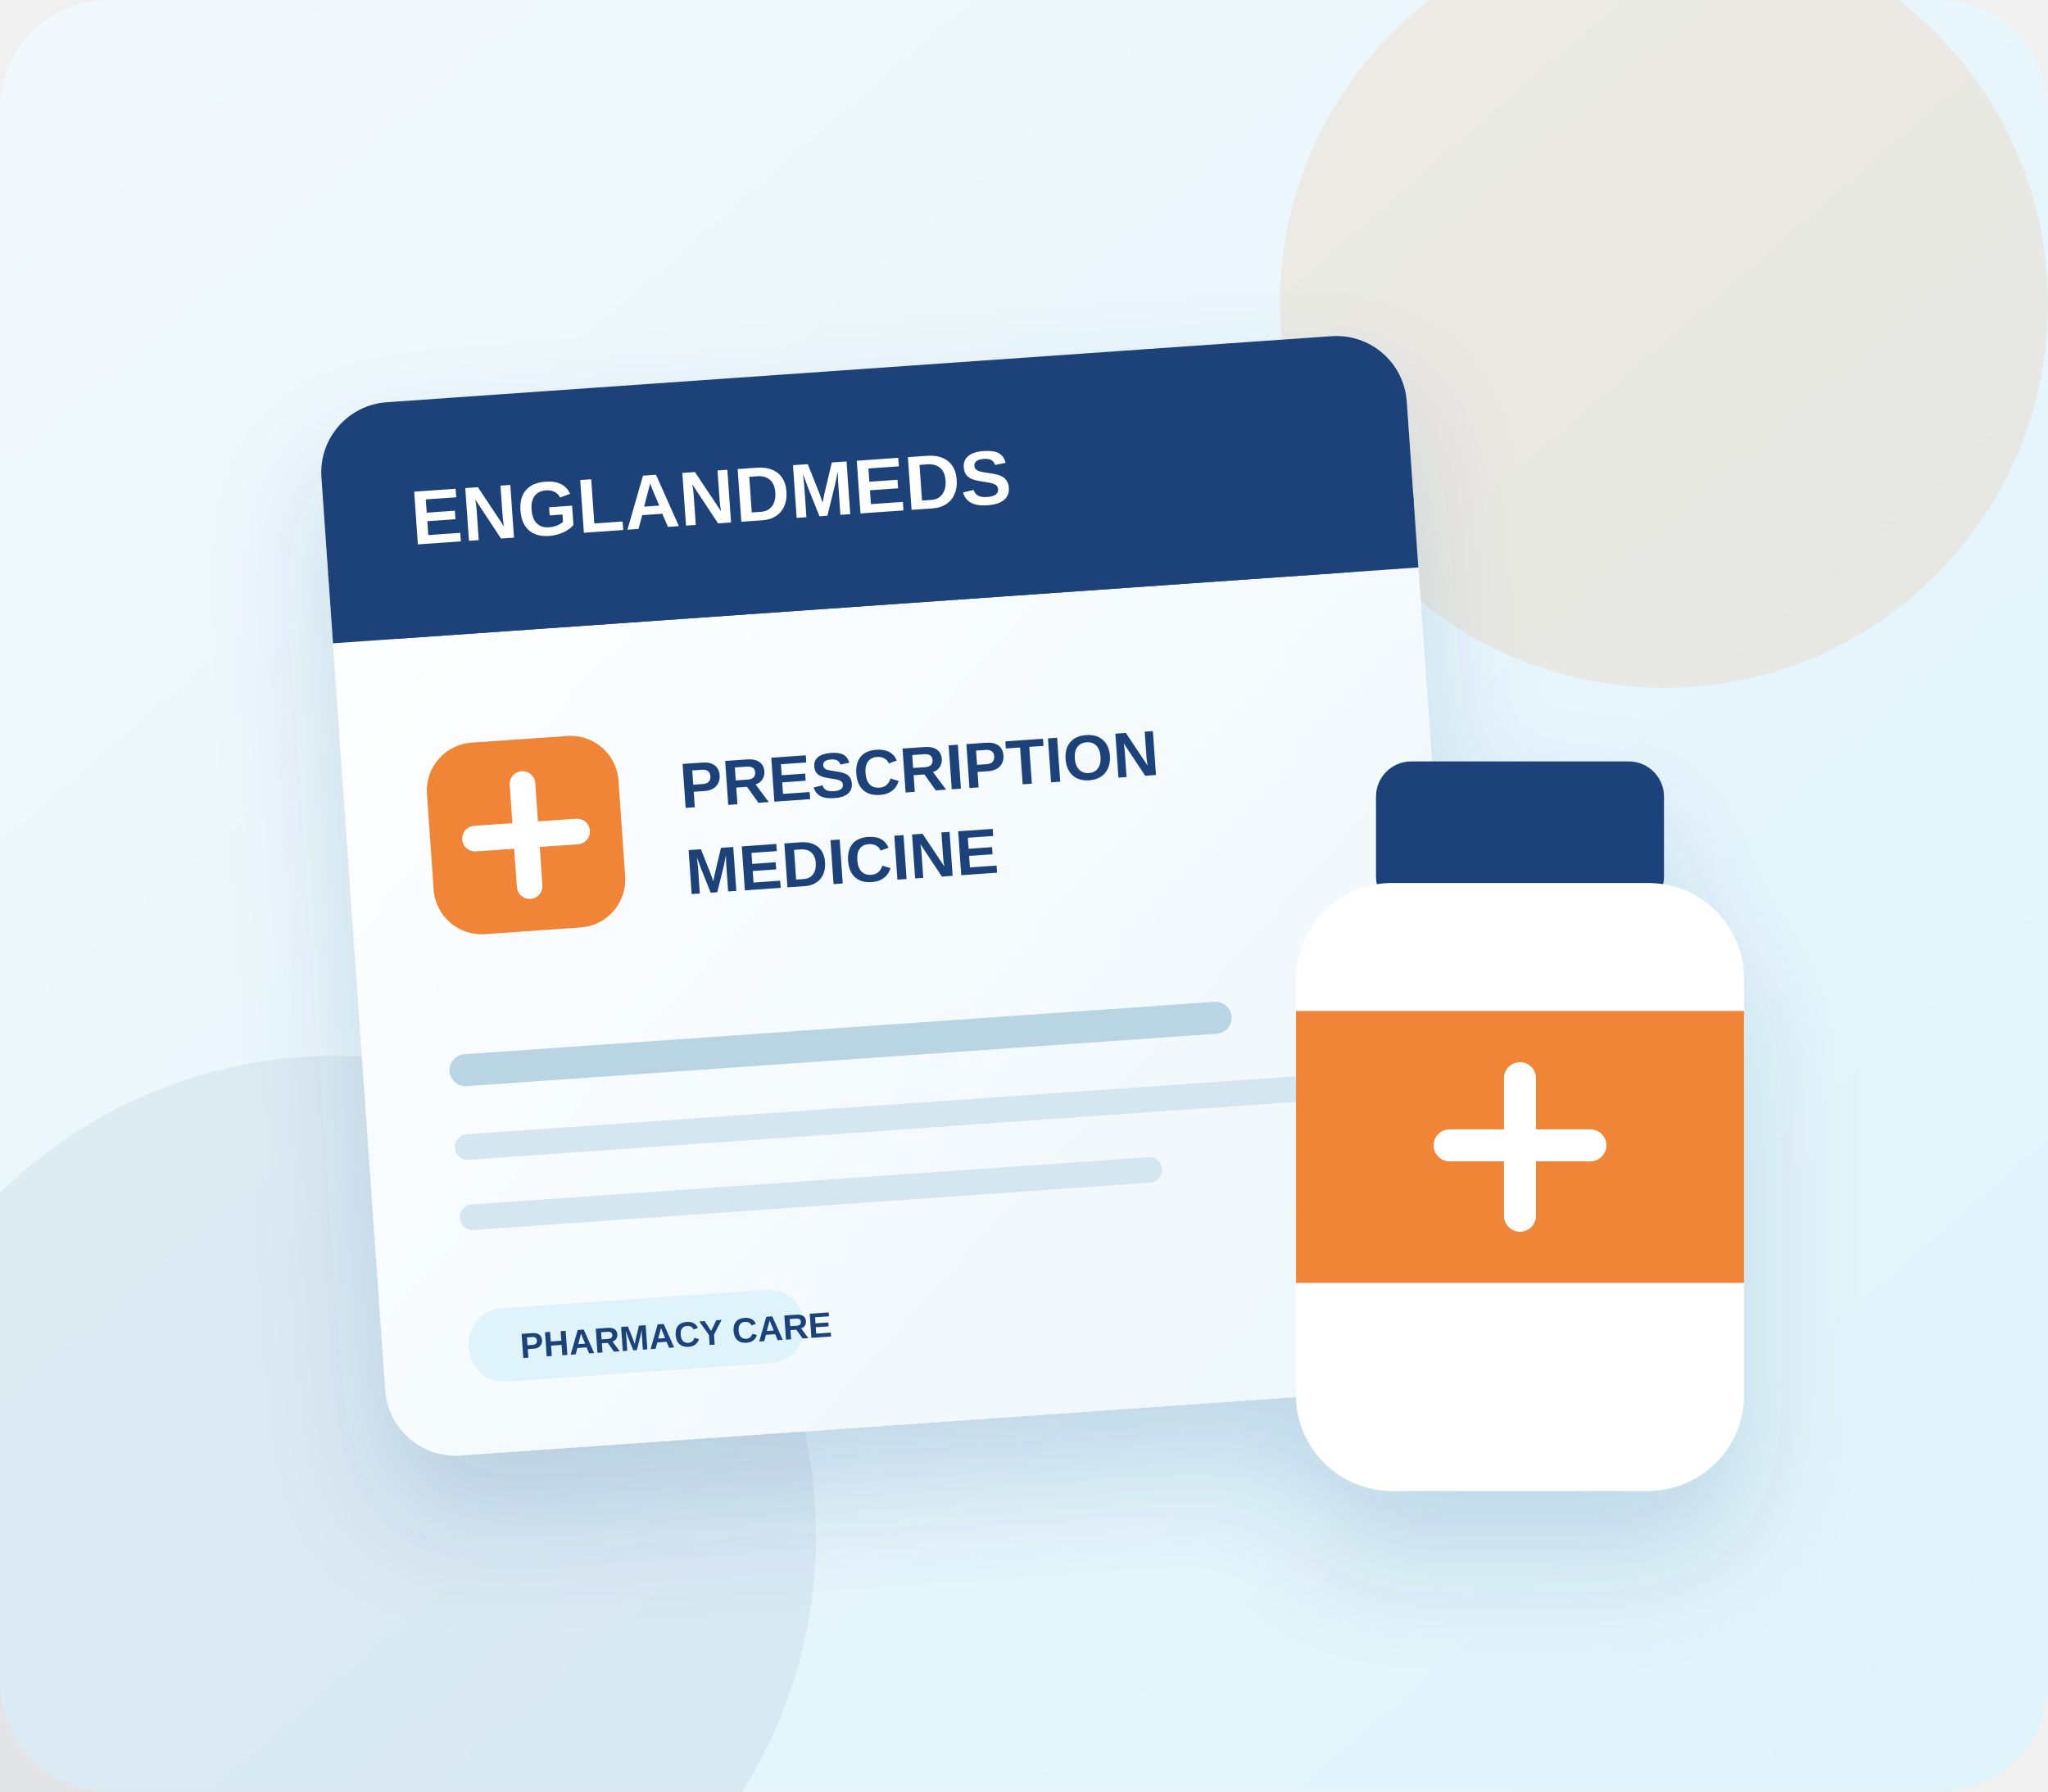
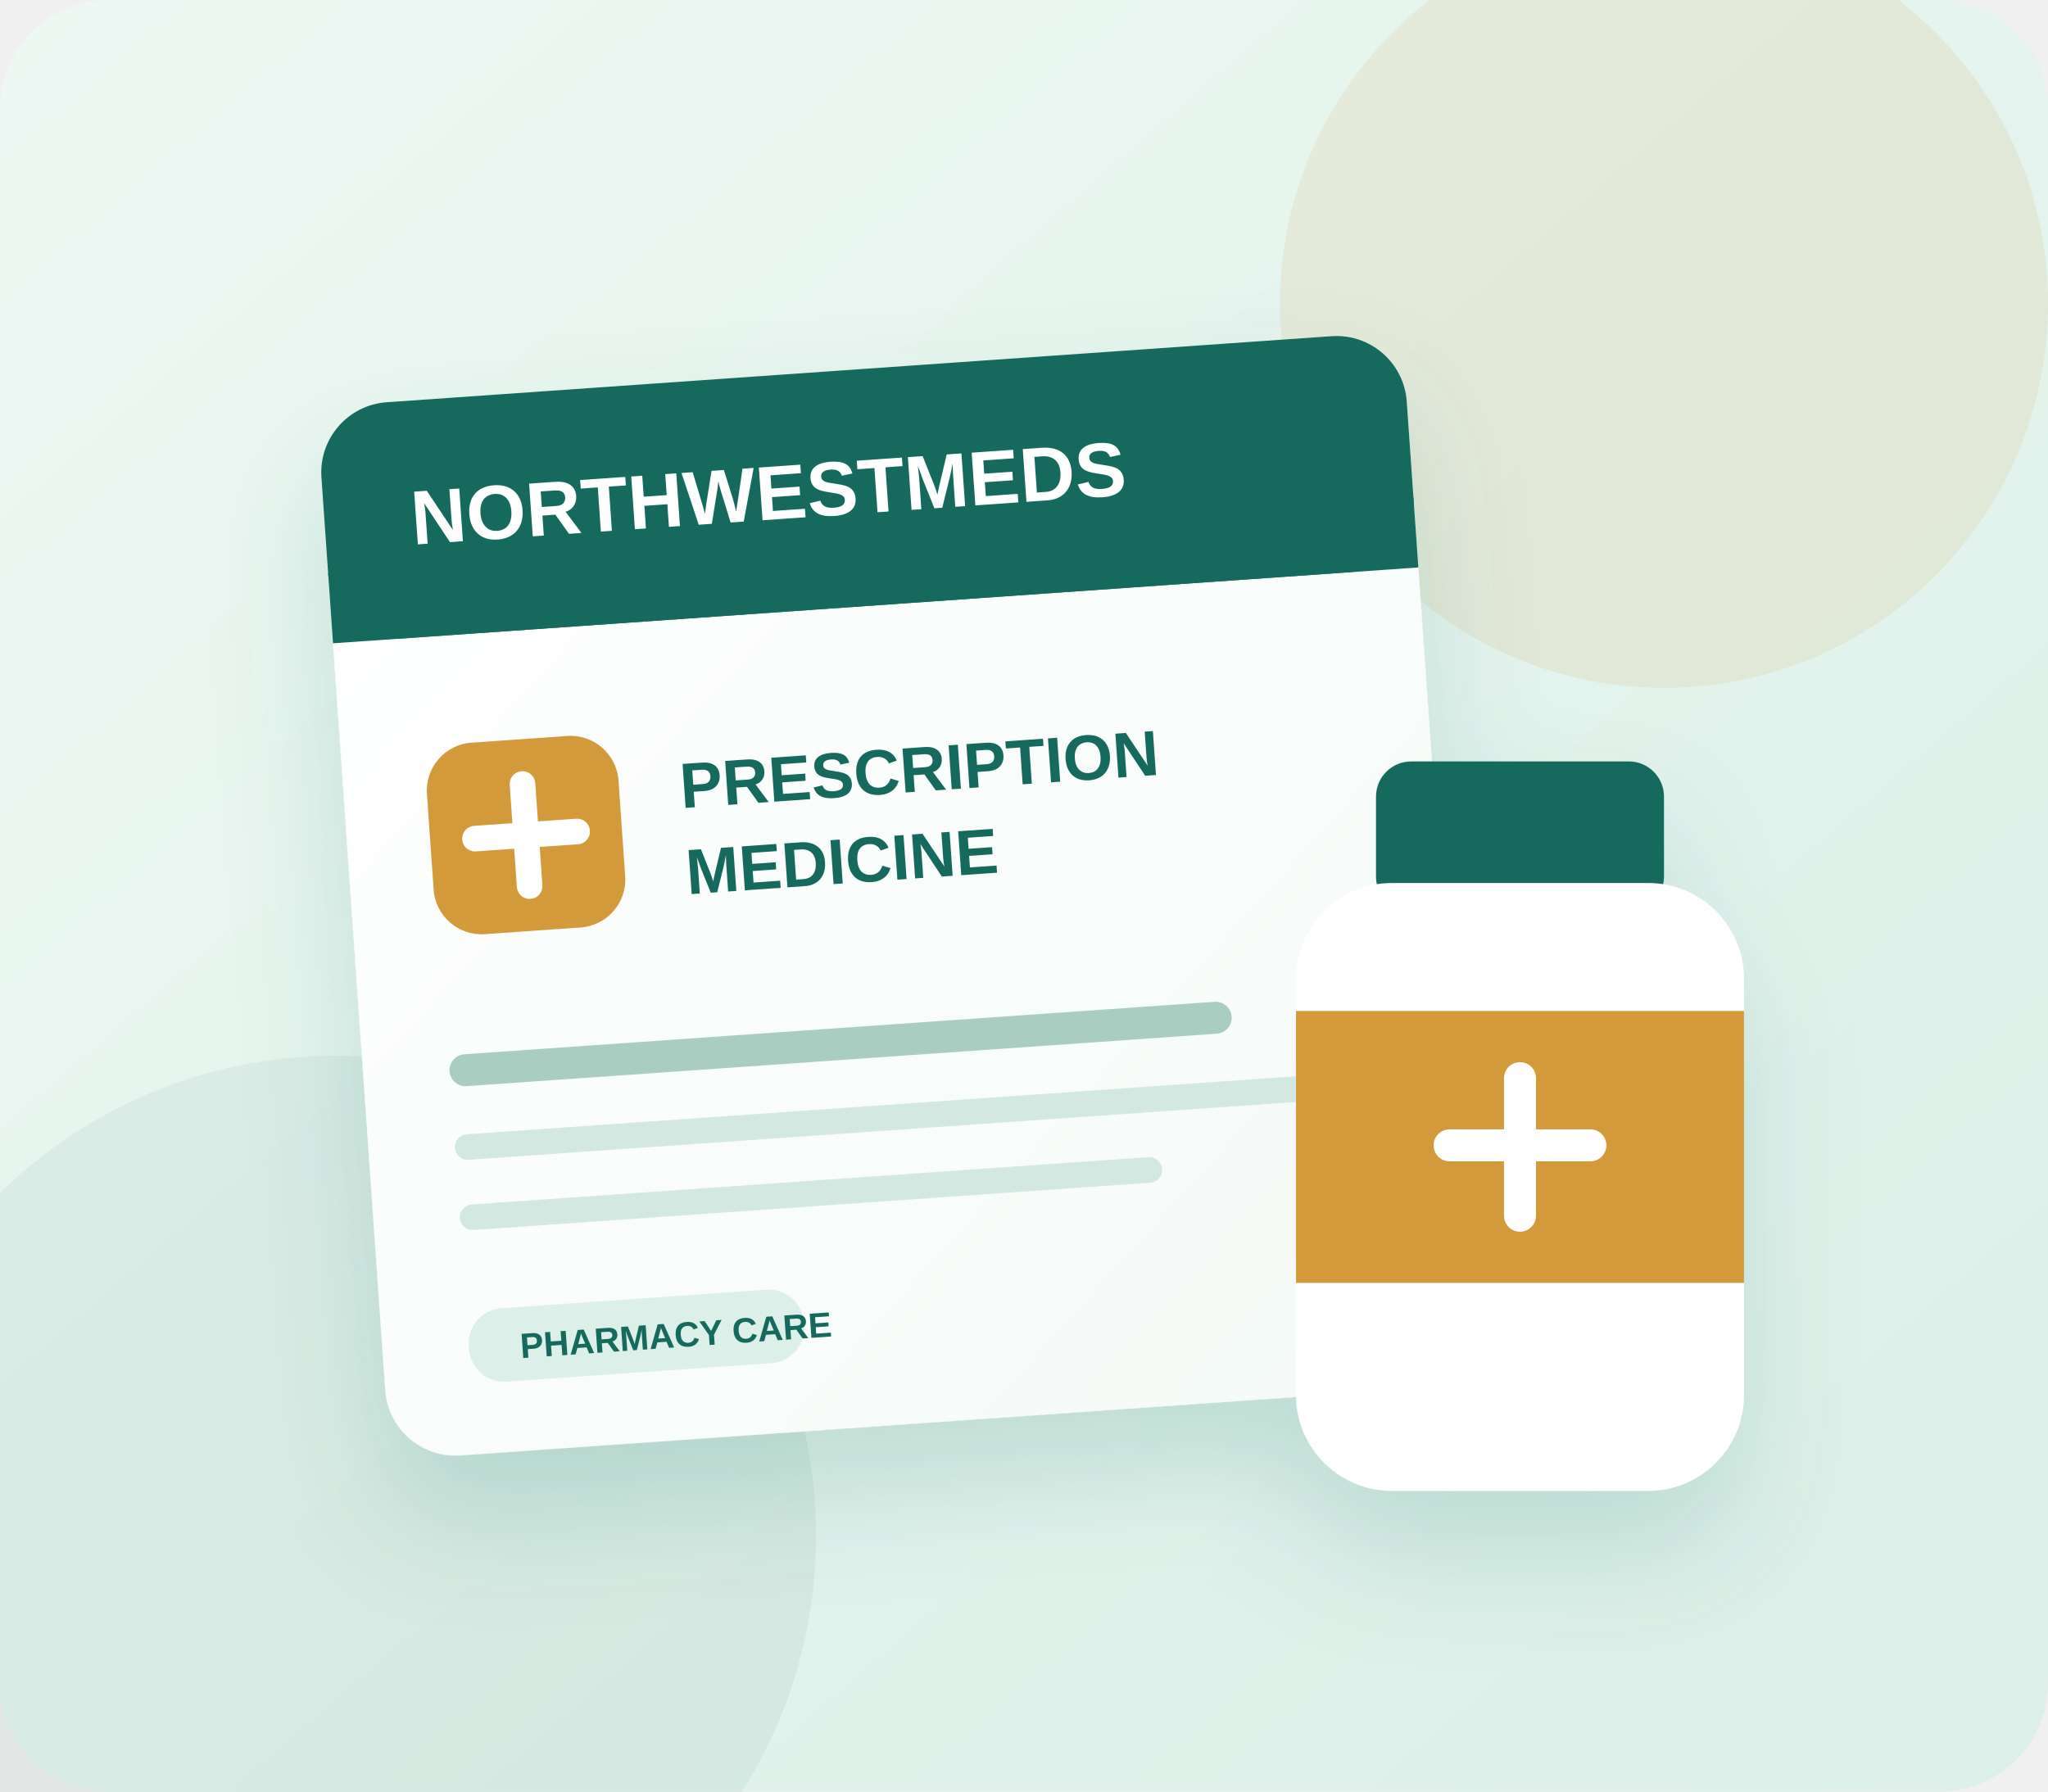
<svg xmlns="http://www.w3.org/2000/svg" viewBox="0 0 640 560" role="img" aria-labelledby="title desc">
  <defs>
    <linearGradient id="bg" x1="0" y1="0" x2="1" y2="1">
-       <stop stop-color="#f2f9fd" />
-       <stop offset="1" stop-color="#dff3fb" />
+       <stop stop-color="#edf8f3" />
+       <stop offset="1" stop-color="#dcefe8" />
    </linearGradient>
    <linearGradient id="box" x1="0" y1="0" x2="1" y2="1">
      <stop stop-color="#fff" />
-       <stop offset="1" stop-color="#edf7fc" />
+       <stop offset="1" stop-color="#f4faf7" />
    </linearGradient>
    <filter id="shadow" x="-30%" y="-30%" width="160%" height="180%">
-       <feDropShadow dx="0" dy="20" stdDeviation="18" flood-color="#1b4379" flood-opacity=".16" />
+       <feDropShadow dx="0" dy="20" stdDeviation="18" flood-color="#176b5d" flood-opacity=".16" />
    </filter>
  </defs>
  <rect width="640" height="560" rx="34" fill="url(#bg)" />
-   <circle cx="520" cy="95" r="120" fill="#f08537" opacity=".12" />
-   <circle cx="105" cy="480" r="150" fill="#1b4379" opacity=".07" />
+   <circle cx="520" cy="95" r="120" fill="#d39a3a" opacity=".12" />
+   <circle cx="105" cy="480" r="150" fill="#176b5d" opacity=".07" />
  <g filter="url(#shadow)">
    <g transform="translate(110 115) rotate(-4 170 165)">
      <rect width="340" height="330" rx="22" fill="url(#box)" />
-       <rect width="340" height="74" rx="22" fill="#1b4379" />
-       <path d="M0 52h340v22H0z" fill="#1b4379" />
-       <text x="27" y="45" font-family="Arial,sans-serif" font-size="24" font-weight="700" fill="#fff">ENGLANDMEDS</text>
-       <rect x="26" y="108" width="60" height="60" rx="15" fill="#f08537" />
+       <rect width="340" height="74" rx="22" fill="#176b5d" />
+       <path d="M0 52h340v22H0z" fill="#176b5d" />
+       <text x="27" y="45" font-family="Arial,sans-serif" font-size="24" font-weight="700" fill="#fff">NORTHWESTMEDS</text>
+       <rect x="26" y="108" width="60" height="60" rx="15" fill="#d39a3a" />
      <path d="M56 122v32M40 138h32" stroke="#fff" stroke-width="8" stroke-linecap="round" />
-       <text x="105" y="133" font-family="Arial,sans-serif" font-size="20" font-weight="700" fill="#1b4379">PRESCRIPTION</text>
-       <text x="105" y="160" font-family="Arial,sans-serif" font-size="20" font-weight="700" fill="#1b4379">MEDICINE</text>
-       <rect x="27" y="205" width="245" height="10" rx="5" fill="#b9d5e4" />
-       <rect x="27" y="230" width="285" height="8" rx="4" fill="#d4e6ef" />
-       <rect x="27" y="252" width="220" height="8" rx="4" fill="#d4e6ef" />
-       <rect x="27" y="285" width="105" height="23" rx="11" fill="#dff3fb" />
-       <text x="43" y="301" font-family="Arial,sans-serif" font-size="11" font-weight="700" fill="#1b4379">PHARMACY CARE</text>
+       <text x="105" y="133" font-family="Arial,sans-serif" font-size="20" font-weight="700" fill="#176b5d">PRESCRIPTION</text>
+       <text x="105" y="160" font-family="Arial,sans-serif" font-size="20" font-weight="700" fill="#176b5d">MEDICINE</text>
+       <rect x="27" y="205" width="245" height="10" rx="5" fill="#a9cec1" />
+       <rect x="27" y="230" width="285" height="8" rx="4" fill="#d3e8e0" />
+       <rect x="27" y="252" width="220" height="8" rx="4" fill="#d3e8e0" />
+       <rect x="27" y="285" width="105" height="23" rx="11" fill="#dcefe8" />
+       <text x="43" y="301" font-family="Arial,sans-serif" font-size="11" font-weight="700" fill="#176b5d">PHARMACY CARE</text>
    </g>
    <g transform="translate(405 238)">
-       <rect x="25" width="90" height="47" rx="11" fill="#1b4379" />
+       <rect x="25" width="90" height="47" rx="11" fill="#176b5d" />
      <rect y="38" width="140" height="190" rx="30" fill="#fff" />
-       <rect y="78" width="140" height="85" fill="#f08537" />
+       <rect y="78" width="140" height="85" fill="#d39a3a" />
      <path d="M70 99v43M48 120h44" stroke="#fff" stroke-width="10" stroke-linecap="round" />
    </g>
  </g>
</svg>
